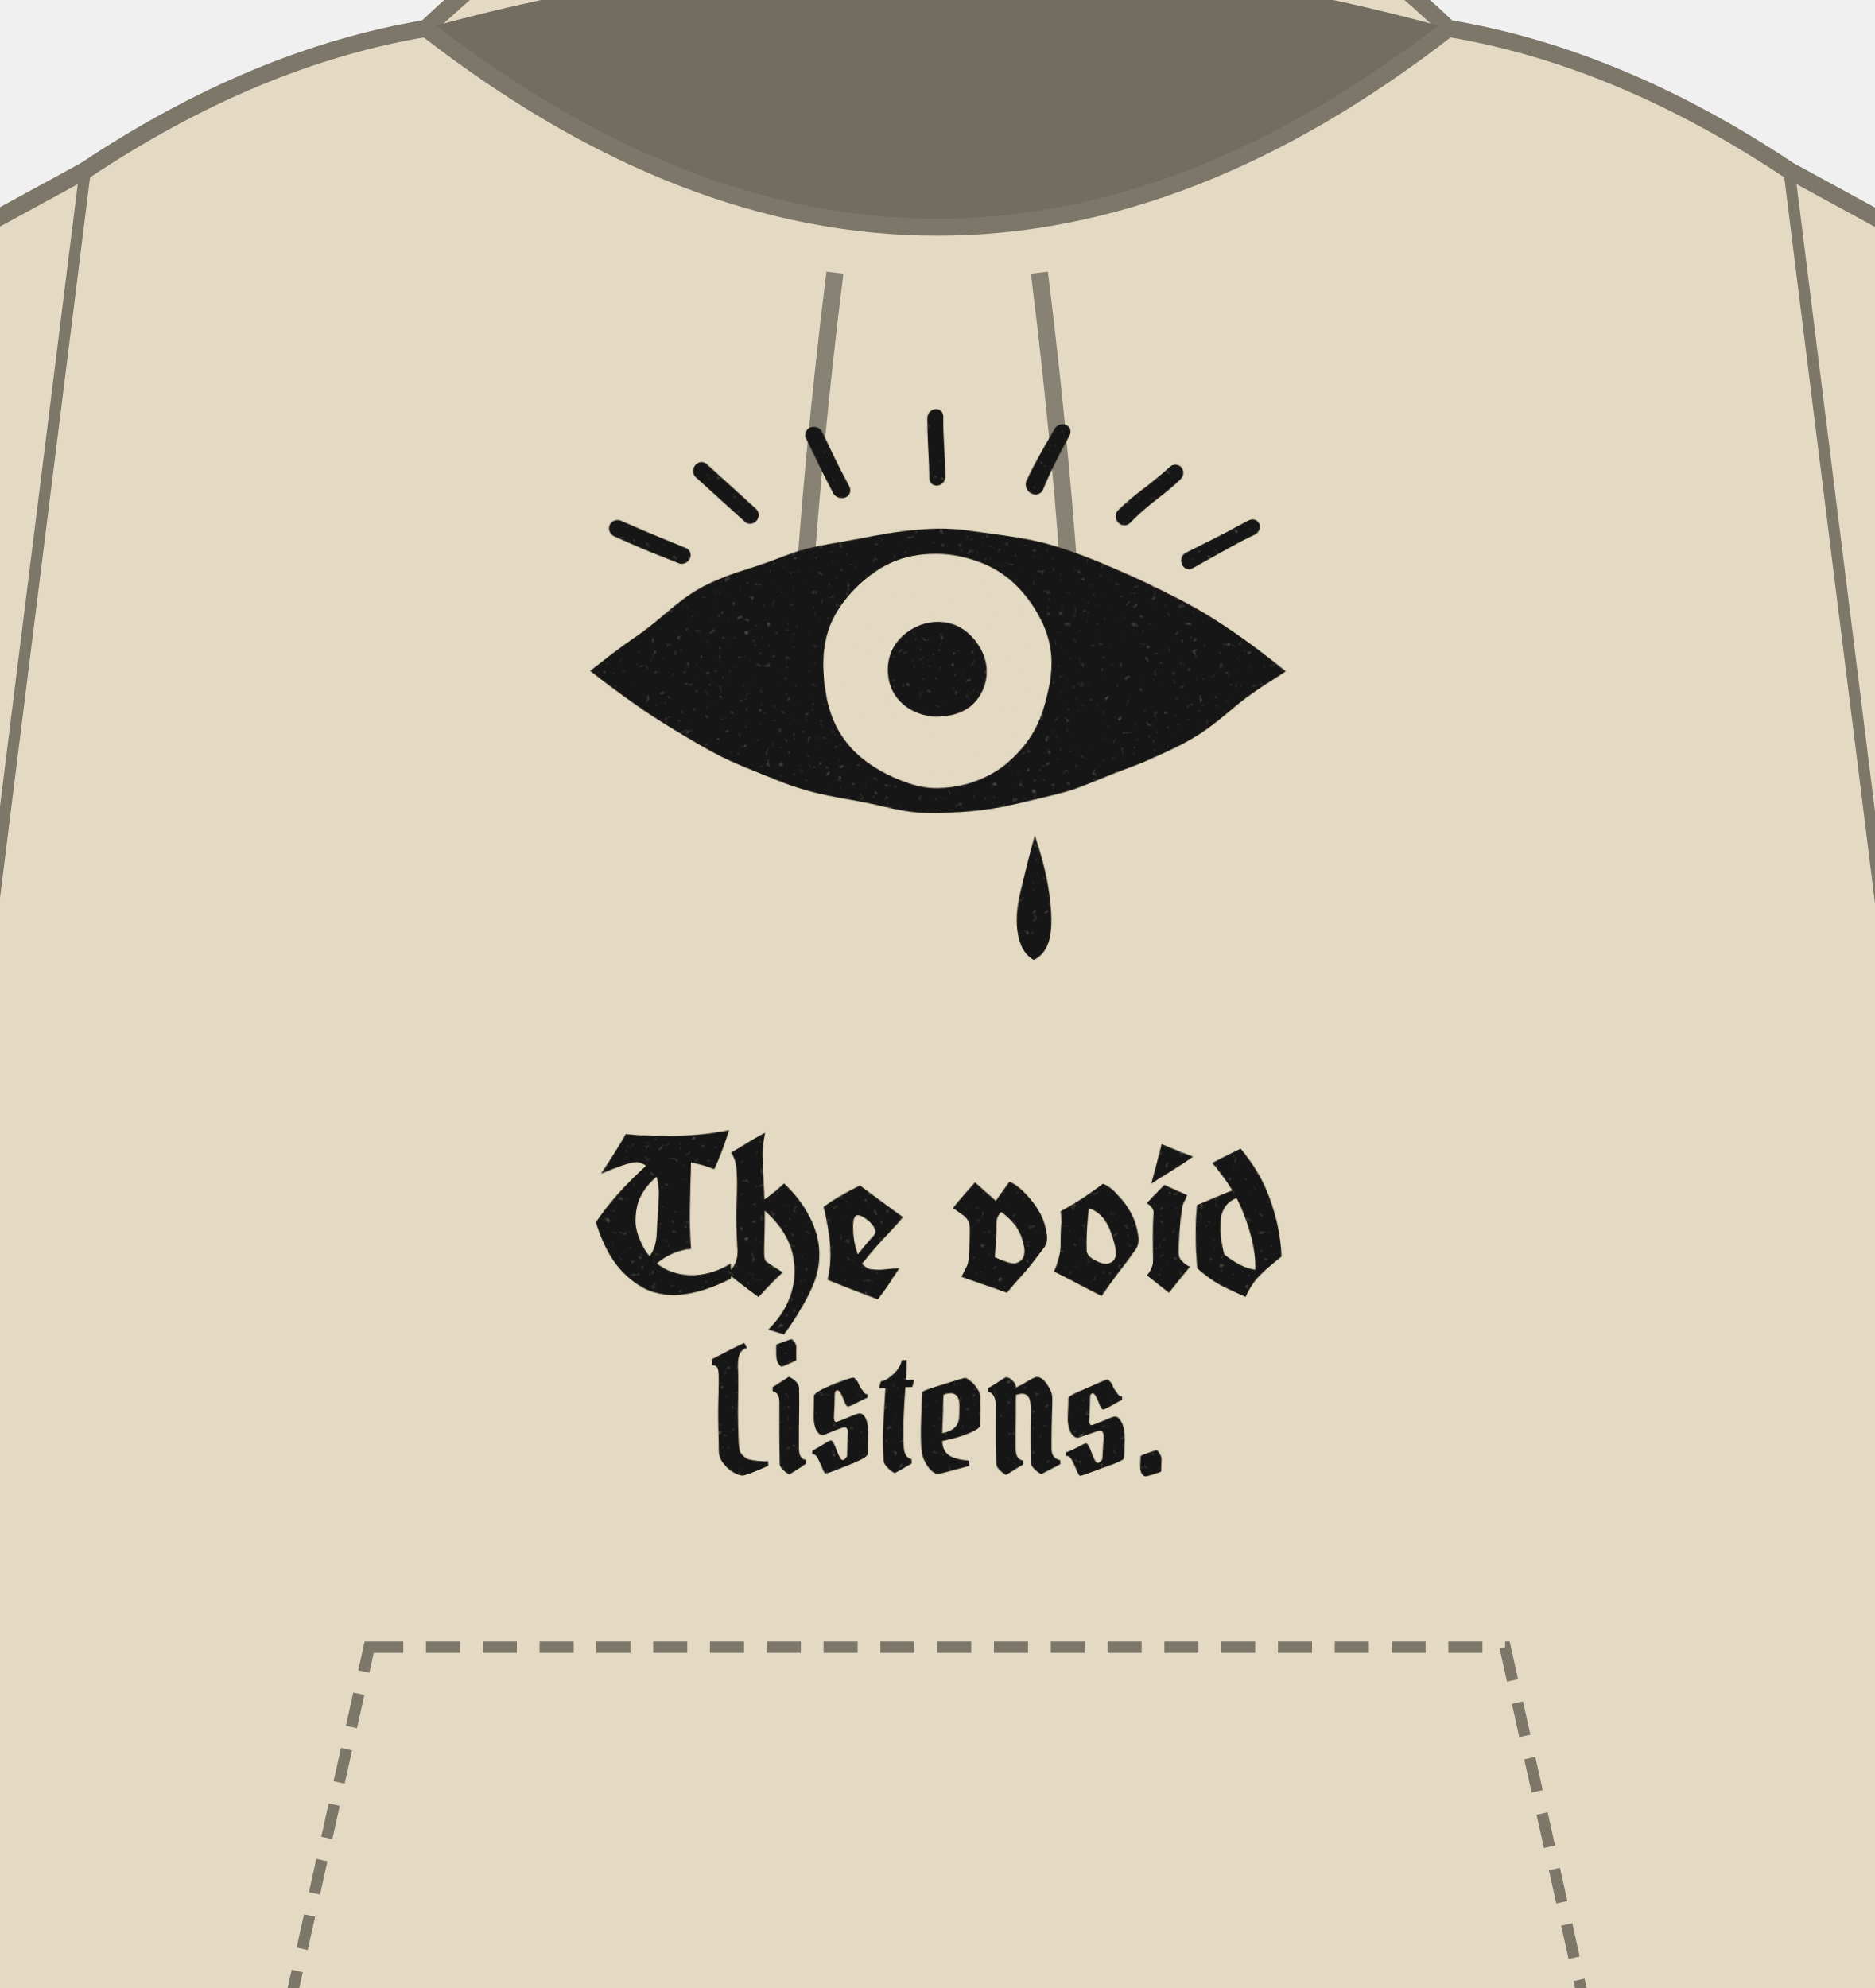
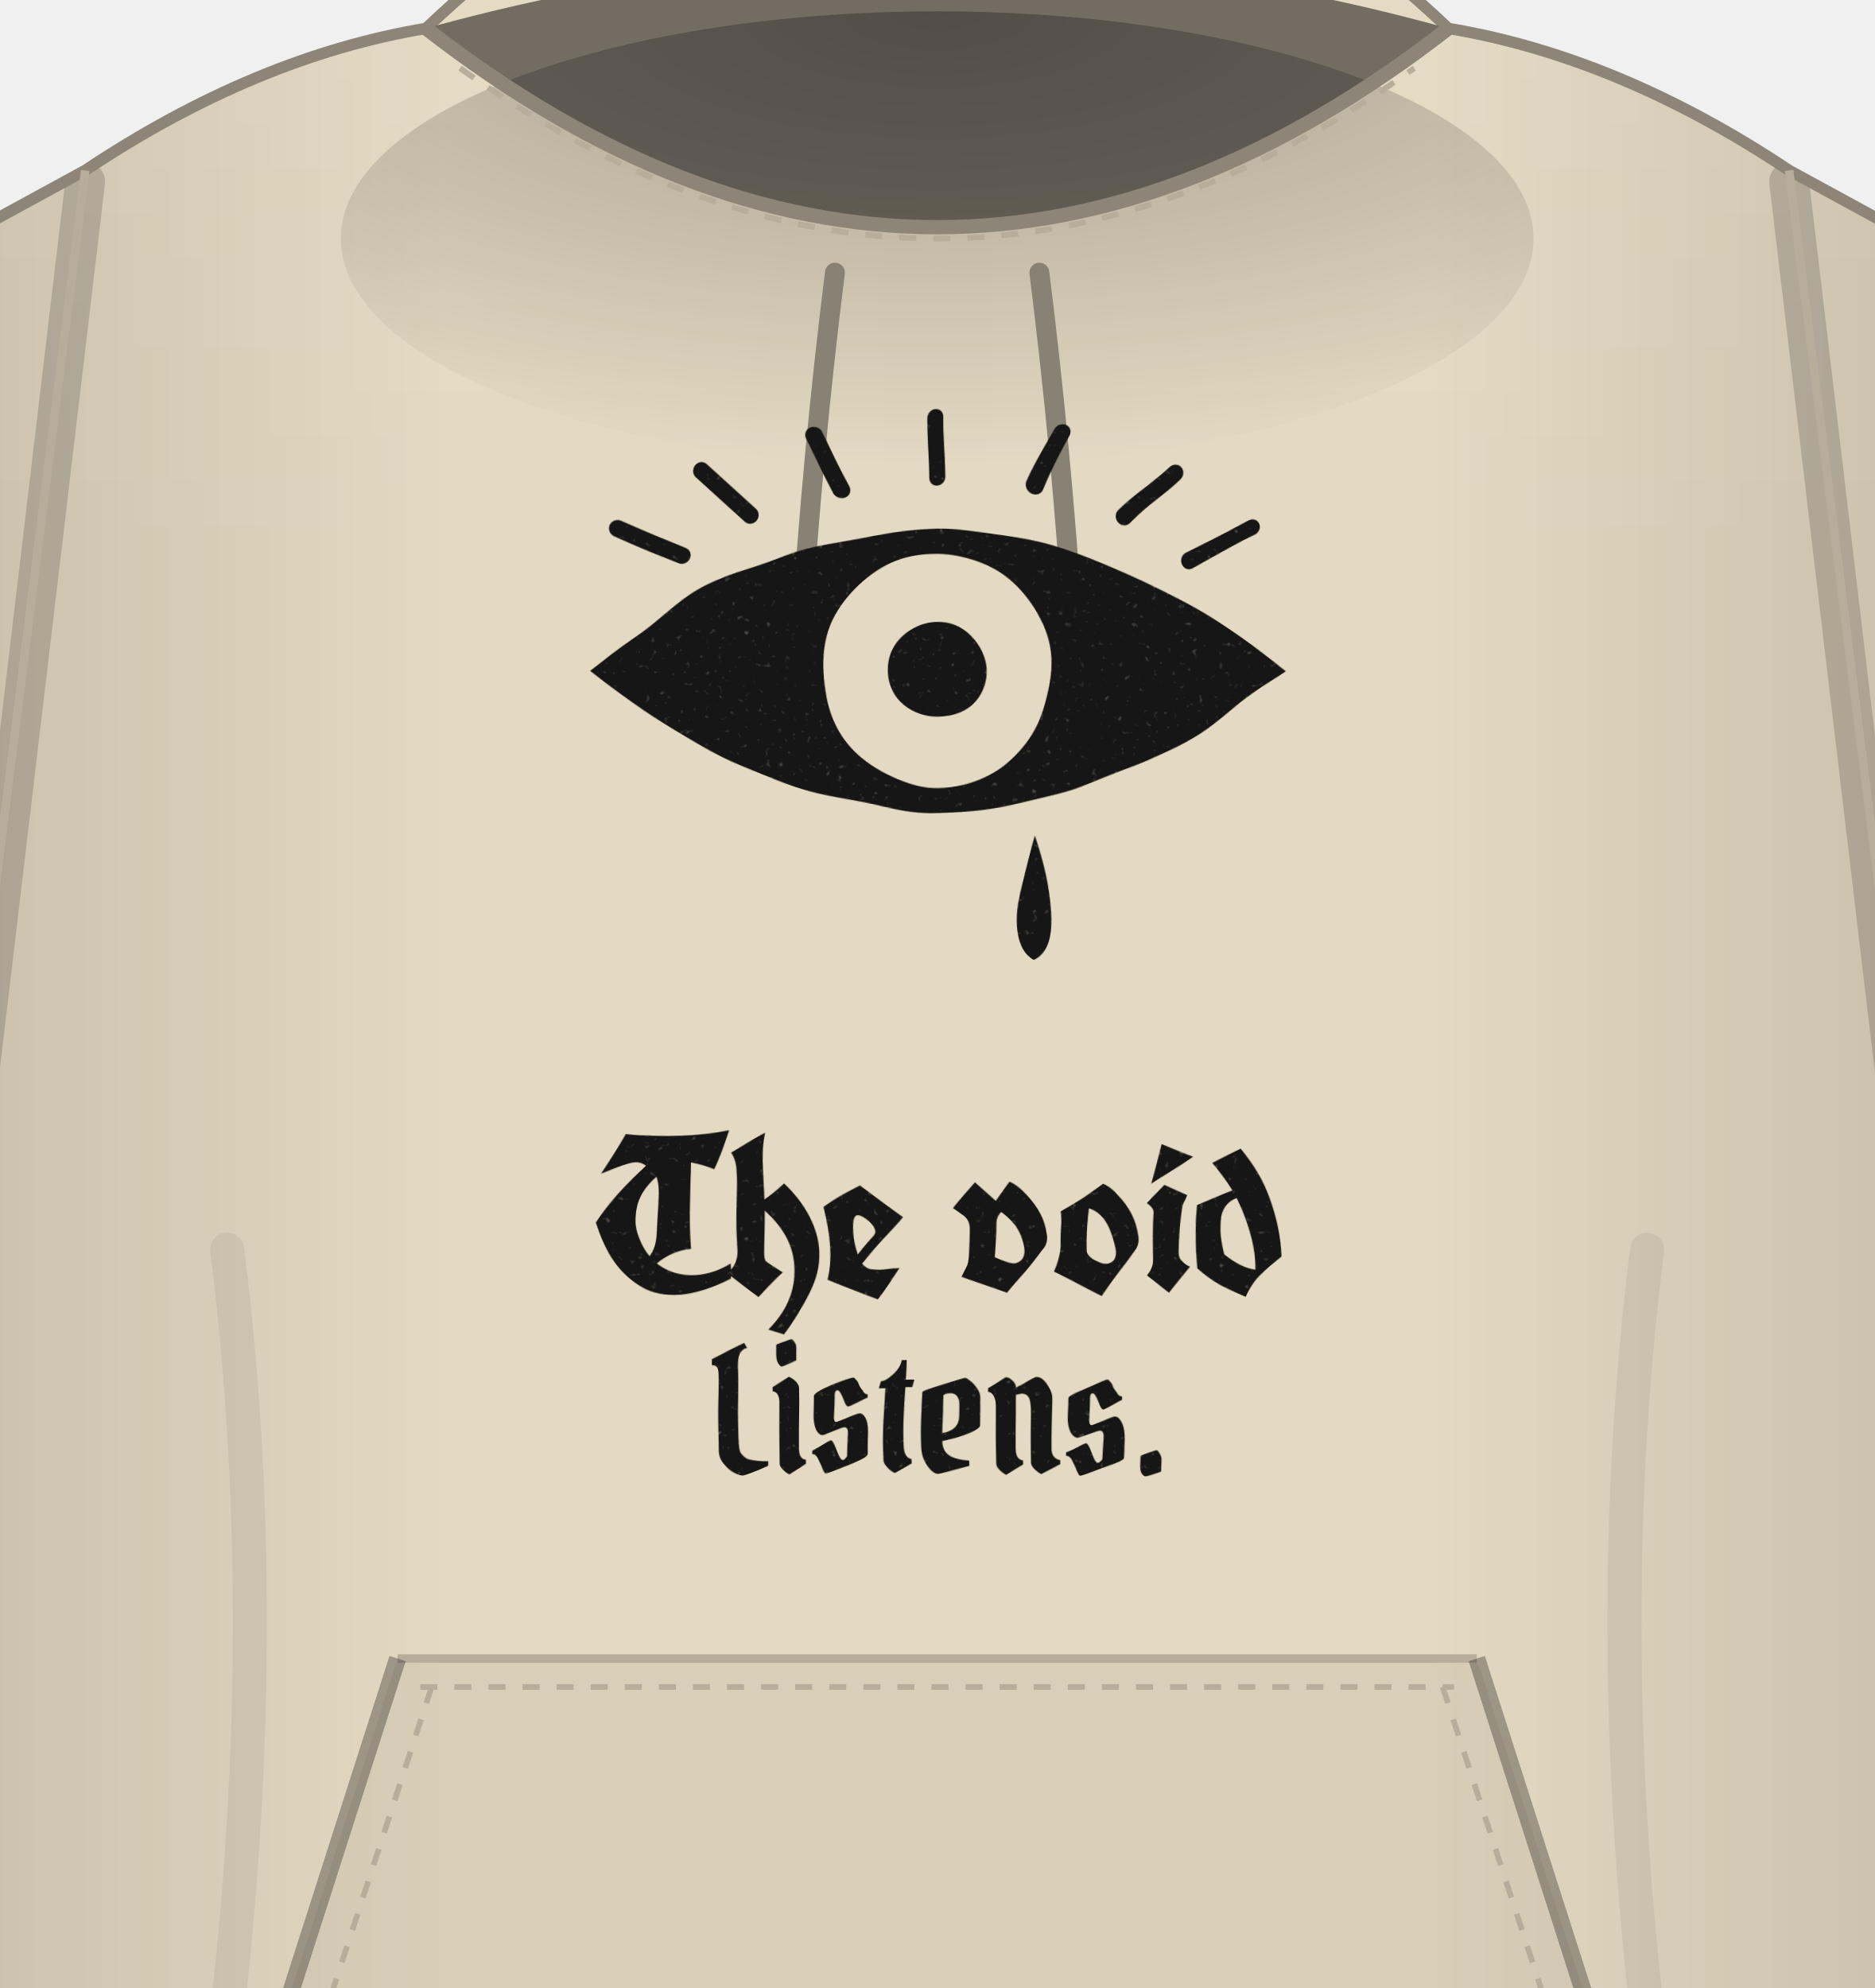
<svg xmlns="http://www.w3.org/2000/svg" viewBox="135 140 330 350" width="330" height="350">
  <defs>
    <filter id="grunge" x="-5%" y="-5%" width="110%" height="110%">
      <feTurbulence type="fractalNoise" baseFrequency="0.85" numOctaves="2" seed="7" result="n" />
      <feColorMatrix in="n" type="matrix" values="0 0 0 0 0  0 0 0 0 0  0 0 0 0 0  0 0 0 -1.1 1.75" result="m" />
      <feTurbulence type="fractalNoise" baseFrequency="0.04" numOctaves="2" seed="3" result="w" />
      <feDisplacementMap in="SourceGraphic" in2="w" scale="2.5" result="d" />
      <feComposite in="d" in2="m" operator="in" />
    </filter>
  </defs>
-   <path d="M150 170 L95 200 L40 470 L95 485 L130 330 L135 590 L465 590 L470 330 L505 485 L560 470 L505 200 L450 170 Q420 150 390 145 Q300 60 210 145 Q180 150 150 170 Z" fill="#e4d9c2" stroke="#7d776a" stroke-width="3" />
-   <path d="M150 170 L130 330 M450 170 L470 330 M135 560 L465 560" stroke="#7d776a" stroke-width="2" fill="none" />
-   <g stroke="#b6ad9b" stroke-width="2">
+   <defs>
+     <clipPath id="hfc">
+       <path d="M150 170 L95 200 L40 470 L95 485 L130 330 L135 590 L465 590 L470 330 L505 485 L560 470 L505 200 L450 170 Q420 150 390 145 Q300 60 210 145 Q180 150 150 170 Z" />
+     </clipPath>
+     <linearGradient id="hfx" x1="0" x2="1" y1="0" y2="0">
+       <stop offset="0" stop-color="#000" stop-opacity=".26" />
+       <stop offset=".2" stop-color="#000" stop-opacity=".1" />
+       <stop offset=".34" stop-color="#000" stop-opacity="0" />
+       <stop offset=".66" stop-color="#000" stop-opacity="0" />
+       <stop offset=".8" stop-color="#000" stop-opacity=".1" />
+       <stop offset="1" stop-color="#000" stop-opacity=".26" />
+     </linearGradient>
+     <linearGradient id="hfy" x1="0" x2="0" y1="0" y2="1">
+       <stop offset="0" stop-color="#fff" stop-opacity=".1" />
+       <stop offset=".35" stop-color="#fff" stop-opacity="0" />
+       <stop offset=".8" stop-color="#000" stop-opacity="0" />
+       <stop offset="1" stop-color="#000" stop-opacity=".16" />
+     </linearGradient>
+     <radialGradient id="hfn" cx=".5" cy="0" r="1">
+       <stop offset="0" stop-color="#000" stop-opacity=".28" />
+       <stop offset="1" stop-color="#000" stop-opacity="0" />
+     </radialGradient>
+   </defs>
+   <path d="M150 170 L95 200 L40 470 L95 485 L130 330 L135 590 L465 590 L470 330 L505 485 L560 470 L505 200 L450 170 Q420 150 390 145 Q300 60 210 145 Q180 150 150 170 Z" fill="#e4d9c2" />
+   <g clip-path="url(#hfc)">
+     <rect x="30" y="50" width="540" height="560" fill="url(#hfx)" />
+     <rect x="30" y="50" width="540" height="560" fill="url(#hfy)" />
+     <path d="M150 172 L131 332" stroke="#000" stroke-opacity="0.16" stroke-width="7" fill="none" stroke-linecap="round" />
+     <path d="M450 172 L469 332" stroke="#000" stroke-opacity="0.16" stroke-width="7" fill="none" stroke-linecap="round" />
+     <path d="M118 268 Q104 286 98 312" stroke="#000" stroke-opacity="0.13" stroke-width="4" fill="none" stroke-linecap="round" />
+     <path d="M104 352 Q90 366 84 392" stroke="#000" stroke-opacity="0.13" stroke-width="4" fill="none" stroke-linecap="round" />
+     <path d="M95 420 Q84 432 76 452" stroke="#000" stroke-opacity="0.1" stroke-width="4" fill="none" stroke-linecap="round" />
+     <path d="M482 268 Q496 286 502 312" stroke="#000" stroke-opacity="0.13" stroke-width="4" fill="none" stroke-linecap="round" />
+     <path d="M496 352 Q510 366 516 392" stroke="#000" stroke-opacity="0.13" stroke-width="4" fill="none" stroke-linecap="round" />
+     <path d="M505 420 Q516 432 524 452" stroke="#000" stroke-opacity="0.1" stroke-width="4" fill="none" stroke-linecap="round" />
+     <path d="M110 230 Q92 320 72 440" stroke="#fff" stroke-opacity="0.09" stroke-width="3" fill="none" stroke-linecap="round" />
+     <path d="M490 230 Q508 320 528 440" stroke="#fff" stroke-opacity="0.09" stroke-width="3" fill="none" stroke-linecap="round" />
+     <path d="M175 360 Q185 440 170 530" stroke="#000" stroke-opacity="0.06" stroke-width="6" fill="none" stroke-linecap="round" />
+     <path d="M425 360 Q415 440 430 530" stroke="#000" stroke-opacity="0.06" stroke-width="6" fill="none" stroke-linecap="round" />
+   </g>
+   <path d="M150 170 L95 200 L40 470 L95 485 L130 330 L135 590 L465 590 L470 330 L505 485 L560 470 L505 200 L450 170 Q420 150 390 145 Q300 60 210 145 Q180 150 150 170 Z" fill="none" stroke="#8d8678" stroke-width="2" stroke-linejoin="round" />
+   <path d="M150 170 L130 330 M450 170 L470 330" stroke="#b6ad9b" stroke-width="1.5" fill="none" />
+   <path d="M135 560 L465 560" stroke="#8d8678" stroke-width="1.5" fill="none" />
+   <g stroke="#bab19f" stroke-width="1.6">
    <line x1="140" y1="563" x2="140" y2="588" />
-     <line x1="151" y1="563" x2="151" y2="588" />
-     <line x1="162" y1="563" x2="162" y2="588" />
-     <line x1="173" y1="563" x2="173" y2="588" />
-     <line x1="184" y1="563" x2="184" y2="588" />
-     <line x1="195" y1="563" x2="195" y2="588" />
-     <line x1="206" y1="563" x2="206" y2="588" />
-     <line x1="217" y1="563" x2="217" y2="588" />
+     <line x1="148" y1="563" x2="148" y2="588" />
+     <line x1="156" y1="563" x2="156" y2="588" />
+     <line x1="164" y1="563" x2="164" y2="588" />
+     <line x1="172" y1="563" x2="172" y2="588" />
+     <line x1="180" y1="563" x2="180" y2="588" />
+     <line x1="188" y1="563" x2="188" y2="588" />
+     <line x1="196" y1="563" x2="196" y2="588" />
+     <line x1="204" y1="563" x2="204" y2="588" />
+     <line x1="212" y1="563" x2="212" y2="588" />
+     <line x1="220" y1="563" x2="220" y2="588" />
    <line x1="228" y1="563" x2="228" y2="588" />
-     <line x1="239" y1="563" x2="239" y2="588" />
-     <line x1="250" y1="563" x2="250" y2="588" />
-     <line x1="261" y1="563" x2="261" y2="588" />
-     <line x1="272" y1="563" x2="272" y2="588" />
-     <line x1="283" y1="563" x2="283" y2="588" />
-     <line x1="294" y1="563" x2="294" y2="588" />
-     <line x1="305" y1="563" x2="305" y2="588" />
+     <line x1="236" y1="563" x2="236" y2="588" />
+     <line x1="244" y1="563" x2="244" y2="588" />
+     <line x1="252" y1="563" x2="252" y2="588" />
+     <line x1="260" y1="563" x2="260" y2="588" />
+     <line x1="268" y1="563" x2="268" y2="588" />
+     <line x1="276" y1="563" x2="276" y2="588" />
+     <line x1="284" y1="563" x2="284" y2="588" />
+     <line x1="292" y1="563" x2="292" y2="588" />
+     <line x1="300" y1="563" x2="300" y2="588" />
+     <line x1="308" y1="563" x2="308" y2="588" />
    <line x1="316" y1="563" x2="316" y2="588" />
-     <line x1="327" y1="563" x2="327" y2="588" />
-     <line x1="338" y1="563" x2="338" y2="588" />
-     <line x1="349" y1="563" x2="349" y2="588" />
-     <line x1="360" y1="563" x2="360" y2="588" />
-     <line x1="371" y1="563" x2="371" y2="588" />
-     <line x1="382" y1="563" x2="382" y2="588" />
-     <line x1="393" y1="563" x2="393" y2="588" />
+     <line x1="324" y1="563" x2="324" y2="588" />
+     <line x1="332" y1="563" x2="332" y2="588" />
+     <line x1="340" y1="563" x2="340" y2="588" />
+     <line x1="348" y1="563" x2="348" y2="588" />
+     <line x1="356" y1="563" x2="356" y2="588" />
+     <line x1="364" y1="563" x2="364" y2="588" />
+     <line x1="372" y1="563" x2="372" y2="588" />
+     <line x1="380" y1="563" x2="380" y2="588" />
+     <line x1="388" y1="563" x2="388" y2="588" />
+     <line x1="396" y1="563" x2="396" y2="588" />
    <line x1="404" y1="563" x2="404" y2="588" />
-     <line x1="415" y1="563" x2="415" y2="588" />
-     <line x1="426" y1="563" x2="426" y2="588" />
-     <line x1="437" y1="563" x2="437" y2="588" />
-     <line x1="448" y1="563" x2="448" y2="588" />
-     <line x1="459" y1="563" x2="459" y2="588" />
+     <line x1="412" y1="563" x2="412" y2="588" />
+     <line x1="420" y1="563" x2="420" y2="588" />
+     <line x1="428" y1="563" x2="428" y2="588" />
+     <line x1="436" y1="563" x2="436" y2="588" />
+     <line x1="444" y1="563" x2="444" y2="588" />
+     <line x1="452" y1="563" x2="452" y2="588" />
+     <line x1="460" y1="563" x2="460" y2="588" />
  </g>
-   <rect x="38" y="465" width="60" height="22" fill="#a49c8b" stroke="#7d776a" stroke-width="2" transform="rotate(5 68 476)" />
-   <rect x="502" y="465" width="60" height="22" fill="#a49c8b" stroke="#7d776a" stroke-width="2" transform="rotate(-5 532 476)" />
+   <rect x="38" y="465" width="60" height="22" rx="3" fill="#a49c8b" stroke="#8d8678" stroke-width="1.5" transform="rotate(5 68 476)" />
+   <rect x="502" y="465" width="60" height="22" rx="3" fill="#a49c8b" stroke="#8d8678" stroke-width="1.5" transform="rotate(-5 532 476)" />
  <path d="M210 145 Q300 215 390 145 Q300 120 210 145 Z" fill="#726c61" />
-   <path d="M210 145 Q300 215 390 145" fill="none" stroke="#7d776a" stroke-width="3" />
-   <path d="M200 430 L400 430 L420 520 L180 520 Z" fill="none" stroke="#7d776a" stroke-width="2" stroke-dasharray="6 4" />
-   <path d="M282 188 Q278 220 276 252 M318 188 Q322 220 324 252" stroke="#888274" stroke-width="3" fill="none" />
-   <rect x="272" y="250" width="7" height="13" fill="#888274" />
-   <rect x="321" y="250" width="7" height="13" fill="#888274" />
+   <ellipse cx="300" cy="182" rx="105" ry="40" fill="url(#hfn)" />
+   <path d="M210 145 Q300 215 390 145" fill="none" stroke="#8d8678" stroke-width="2.5" />
+   <path d="M216 152 Q300 212 384 152" fill="none" stroke="#b6ad9b" stroke-width="1" stroke-dasharray="3 3" />
+   <path d="M205 432 L395 432 L428 535 L172 535 Z" fill="#000" fill-opacity=".05" />
+   <path d="M205 432 L395 432" stroke="#b6ad9b" stroke-width="1.5" />
+   <path d="M205 432 L172 535 M395 432 L428 535" stroke="#000" stroke-opacity=".3" stroke-width="3" />
+   <path d="M209 437 L391 437 M211 437 L180 532 M389 437 L420 532" stroke="#b6ad9b" stroke-width="1" stroke-dasharray="3 3" fill="none" />
+   <path d="M282 188 Q278 220 276 252 M318 188 Q322 220 324 252" stroke="#888274" stroke-width="3.5" fill="none" stroke-linecap="round" />
+   <rect x="272" y="250" width="7" height="13" rx="2" fill="#888274" />
+   <rect x="321" y="250" width="7" height="13" rx="2" fill="#888274" />
  <g filter="url(#grunge)">
    <path d="M238.8 258.0 Q300.0 208.7 361.2 258.0 Q300.0 307.3 238.8 258.0 Z" fill="#171412" />
    <circle cx="300.0" cy="258.0" r="20.4" fill="#e4d9c2" />
    <circle cx="300.0" cy="258.0" r="8.5" fill="#171412" />
    <line x1="255.8" y1="238.5" x2="244.1" y2="233.4" stroke="#171412" stroke-width="3.0" stroke-linecap="round" />
    <line x1="267.2" y1="230.8" x2="258.5" y2="222.9" stroke="#171412" stroke-width="3.0" stroke-linecap="round" />
    <line x1="282.6" y1="225.7" x2="277.9" y2="216.2" stroke="#171412" stroke-width="3.0" stroke-linecap="round" />
    <line x1="300.0" y1="224.0" x2="300.0" y2="213.8" stroke="#171412" stroke-width="3.0" stroke-linecap="round" />
    <line x1="317.4" y1="225.7" x2="322.1" y2="216.2" stroke="#171412" stroke-width="3.0" stroke-linecap="round" />
    <line x1="332.8" y1="230.8" x2="341.5" y2="222.9" stroke="#171412" stroke-width="3.0" stroke-linecap="round" />
    <line x1="344.2" y1="238.5" x2="355.9" y2="233.4" stroke="#171412" stroke-width="3.0" stroke-linecap="round" />
    <path d="M317.0 286.9 q-6.0 18.7 0 22.1 q6.0 -3.4 0 -22.1 Z" fill="#171412" />
    <path d="M239.6 354.9Q243 350.2 248.6 345.1Q247.7 344.4 246.6 344.4Q245.2 344.4 240.5 346.3L245 339.5Q250.4 340.1 255 340.1Q259.7 340.1 263.9 339.5Q261.9 344.3 261.1 346.2Q259 345.3 256.8 344.8L256.9 360.1Q253.6 360.4 250.7 362.5Q253.1 364.4 256.4 364.4Q259.7 364.4 263.6 362.4Q263.6 363.6 263.5 364.9Q253.3 369.6 247.8 366.4Q242.2 363.2 239.6 354.9ZM250.5 347.1Q247.6 349.8 247.1 352.7Q246.9 353.7 246.9 355Q246.9 356.4 247.6 358.1Q248.3 359.9 249.4 361.2Q250.7 359.9 250.8 357.1Q251 352 251 350.2Q251 348.3 250.5 347.1ZM272.5 363.7Q269.3 367.2 268.4 368.2Q267 367.2 265.6 366.1Q264.3 365.1 262.9 364Q264.2 363 264.6 362Q265 361.1 265 360.3L265.1 349Q265.1 347.8 265 346.2Q264.9 344.5 264.1 343.3L270.3 340Q269.8 342.2 269.7 344.6Q269.6 347 269.6 349.5V351.2L273.2 348.5Q278.4 353.4 278.4 359.6Q278.4 366.6 273 374.9L270.2 374Q274.4 369.4 274.4 363.5Q274.4 357.3 269.6 353.1L269.5 360.4Q269.5 361.8 269.8 362Q270 362.2 272.5 363.7ZM288.7 367.9 279.8 364.4Q280.3 361.6 280.3 358.6Q280.3 355.6 279.8 352.3L286.2 348.5V348.5L286.2 348.5H286.2L293.4 353.7L285.9 361.6Q286.7 362.5 287.6 362.6Q288.5 362.7 289.1 362.7Q289.7 362.7 290.6 362.6Q291.4 362.5 292.6 362.5Q291.6 363.9 290.7 365.2Q289.7 366.6 288.7 367.9ZM285.6 353.5Q284.6 353.5 284.6 356.4Q284.6 358.1 285.1 359.7Q285.1 359.9 285.2 360L288.2 356.9Q288.5 356.5 288.5 356.2Q288.5 355.9 288.2 355.3Q287.8 354.8 287.5 354.5Q286.3 353.5 285.6 353.5ZM312.9 368.2Q306.5 365.8 304.3 364.8Q304.9 363.6 305.3 362.8Q305.6 362.1 305.6 360L305.7 356.2Q305.7 354.7 304.5 353.9Q303.2 353 302.8 352.7L306.9 348.4L310.5 351.6L313.1 348.4Q314.5 349 316 350.6Q319.1 353.9 319.7 357.6Q319.8 358 319.8 358.4Q319.8 359.6 319 360.4ZM310.4 361.6Q313 362.8 313.9 362.8Q314 362.8 314.1 362.8Q315.7 362.4 315.7 360.7Q315.7 360.3 315.6 359.8Q315.1 357.5 313.9 355.9Q312.7 354.4 311.4 353.5Q310.5 354.3 310.5 355.4ZM322 353.6Q326.3 350.7 329.2 348.4Q330.6 349 332 350.6Q335.2 353.9 335.7 357.6Q335.8 358 335.8 358.4Q335.8 359.6 335.1 360.4L329 368.2L321 364.3Q322.3 361.7 322.3 359.8L322.3 355.5Q322.2 354.1 322 353.6ZM327 353 326.9 360.9Q327.1 361.8 328.2 362.3Q329.3 362.8 329.7 362.8Q330 362.8 330.2 362.8Q331.8 362.4 331.8 360.7Q331.8 360.3 331.7 359.8Q331.1 356.8 329.9 355.2Q328.7 353.6 327 353ZM337.1 352 339.9 348.5 344 350.4Q343.8 351.2 343.5 351.9Q343.3 352.6 343.3 353.4L343 360.9Q343 361 343 361.1Q343 362 343.6 362.5Q344.1 363.1 344.9 363.4L341.1 367.9L337.2 364.8Q338.3 363.5 338.3 362.2L338.4 353.8Q338.4 352.9 337.1 352ZM337.6 348.3 339.1 341 344.6 343.2ZM351.9 349.5Q350.4 347.1 348.1 344.4L353 341.8Q359.7 349.9 360.4 361Q358.1 362.7 356.5 364.2Q354.9 365.7 353.9 367.9Q351.8 367 349.8 366.1Q347.8 365.1 346.1 363.6Q346 360.8 346 358Q345.9 355.1 345.9 352.3Q350.3 350.3 351.9 349.5ZM355.7 363.2Q355.7 363 355.7 362.8Q355.7 356.6 352.7 350.9Q350.7 351.9 350.3 354.4Q350.2 355.4 350.2 356.9Q350.2 358.5 350.6 360.9Q353.2 362.9 355.7 363.2Z" fill="#171412" />
    <path d="M261.1 395V381.9Q261.1 380.8 260.9 380.4Q260.6 379.9 259.9 379.9V378.9L266 376.4L266.5 377.3Q265.8 377.3 265.2 378.1Q264.7 378.9 264.7 380.4V392.7Q264.7 395.1 265.1 395.5Q265.8 396.4 266.5 396.6Q268.1 397 270 397V397.8Q266 399.5 265.5 399.5Q264.9 399.5 264 399Q263 398.5 262.1 397.4Q261.1 396.3 261.1 395ZM275.7 384.4V395.1Q275.7 396.9 277 397.1V397.8L273.9 399.5Q273.3 399.2 272.7 398.6Q272.1 398 272.1 397.5V386.8Q272.1 385 270.9 384.8V384.1L273.9 382.4Q274.6 382.7 275.2 383.3Q275.7 383.9 275.7 384.4ZM271.7 378.6V376.8Q271.7 376.7 272.9 376.3Q274.2 375.8 274.4 375.8Q274.6 375.8 274.9 376.3Q275.3 376.8 275.3 377.4V379.6Q275.3 379.6 274.1 380.1Q272.9 380.6 272.6 380.6Q272.4 380.6 272 380Q271.7 379.5 271.7 378.6ZM280.1 392.9Q279.4 392.9 278.8 391.8Q278.3 390.6 278.3 389V385.8Q278.3 385.2 281.4 383.8Q284.6 382.4 285.1 382.4Q285.3 382.4 285.5 382.7Q285.8 383 285.9 383.2Q286 383.4 286.2 383.9Q286.5 384.4 286.7 384.6Q287.1 385.4 287.7 385.4V386Q287.2 386.2 286.4 386.6Q284.5 387.6 284.3 387.6Q283.9 387.6 283.4 386.2Q282.8 384.7 282.4 384.7Q281.9 384.7 281.9 385.6V389.3Q281.9 390.5 282.4 390.5Q282.5 390.5 284.3 389.7Q286 388.9 286.4 388.9Q287.1 388.9 287.7 390.1Q288.2 391.2 288.2 393.1V396.4Q288.2 397 284.8 398.4Q281.3 399.8 280.8 399.8Q280.6 399.8 280.4 399.4Q280.2 399.1 279.9 398.3Q279.5 397.5 279.2 396.9Q278.8 396.2 278.2 396.2V395.6Q278.7 395.4 279.5 395Q281.4 393.9 281.6 393.9Q282 393.9 282.7 395.7Q283.4 397.5 283.8 397.5Q284.1 397.5 284.3 397.2Q284.6 397 284.6 396.6V392.8Q284.6 391.5 283.9 391.5Q283.6 391.5 282 392.2Q280.3 392.9 280.1 392.9ZM294.5 379.3V382.9H296L295.7 384.3H294.5V395.1Q294.5 396.9 295.7 397.1V397.8L292.7 399.5Q292 399.2 291.5 398.6Q290.9 398 290.9 397.5V384.4H289.7L290 383.1Q290.9 383.1 292.1 381.9Q293.4 380.7 293.6 379.3ZM304.8 382.4Q305 382.4 305.6 382.9Q306.2 383.3 306.8 384.2Q307.4 385 307.4 385.8V390.8Q307.4 391.3 305.8 392.1Q304.2 392.9 302.7 393.4Q301.2 393.9 301.1 393.9Q301.1 396.2 303.1 396.7Q304.1 397 305.5 397V397.9Q300.6 399.5 300.2 399.5Q299.3 399.5 298.4 398.2Q297.5 396.9 297.5 395.2V385.2Q297.5 384.9 300.9 383.7Q304.3 382.4 304.8 382.4ZM301.1 385.6V392.5Q303.8 391.8 303.8 389.3V387.2Q303.8 386.3 303.4 385.7Q303 385.2 302.4 385.2Q301.8 385.2 301.1 385.6ZM310.2 397.5V387.3Q310.2 386.3 309.8 385.6Q309.4 384.9 308.8 384.9V384.2Q309 384.2 312 382.4Q312.2 382.4 312.5 382.5Q312.8 382.6 313.3 383.1Q313.8 383.6 313.8 384.2Q314 384.1 314.9 383.7Q317.1 382.4 317.5 382.4Q318.5 382.4 319.3 383.7Q320.1 384.9 320.1 386V395.1Q320.1 396.7 321.6 397V397.7L318.3 399.5Q317.7 399.2 317.1 398.6Q316.5 398 316.5 397.5V388.8Q316.5 387.1 316.2 386.2Q315.8 385.3 314.8 385.3L313.8 385.5V395.1Q313.8 396.9 315.1 397.1V397.8L312 399.5Q311.4 399.2 310.8 398.6Q310.2 398 310.2 397.5ZM324.5 392.9Q323.8 392.9 323.2 391.8Q322.7 390.6 322.7 389V385.8Q322.7 385.2 325.8 383.8Q329 382.4 329.5 382.4Q329.7 382.4 329.9 382.7Q330.2 383 330.3 383.2Q330.4 383.4 330.6 383.9Q330.9 384.4 331.1 384.6Q331.5 385.4 332.1 385.4V386Q331.6 386.2 330.8 386.6Q328.9 387.6 328.7 387.6Q328.3 387.6 327.8 386.2Q327.2 384.7 326.8 384.7Q326.3 384.7 326.3 385.6V389.3Q326.3 390.5 326.8 390.5Q326.9 390.5 328.7 389.7Q330.4 388.9 330.8 388.9Q331.5 388.9 332.1 390.1Q332.6 391.2 332.6 393.1V396.4Q332.6 397 329.2 398.4Q325.7 399.8 325.2 399.8Q325 399.8 324.8 399.4Q324.6 399.1 324.3 398.3Q323.9 397.5 323.6 396.9Q323.2 396.2 322.6 396.2V395.6Q323.1 395.4 323.9 395Q325.8 393.9 326 393.9Q326.4 393.9 327.1 395.7Q327.8 397.5 328.2 397.5Q328.5 397.5 328.7 397.2Q329 397 329 396.6V392.8Q329 391.5 328.3 391.5Q328 391.5 326.4 392.2Q324.7 392.9 324.5 392.9ZM335.3 397.6V395.8Q335.3 395.7 336.5 395.2Q337.8 394.7 338 394.7Q338.2 394.7 338.5 395.2Q338.9 395.8 338.9 396.3V398.5Q338.9 398.6 337.7 399Q336.5 399.5 336.2 399.5Q336 399.5 335.6 399Q335.3 398.4 335.3 397.6Z" fill="#171412" />
  </g>
</svg>
